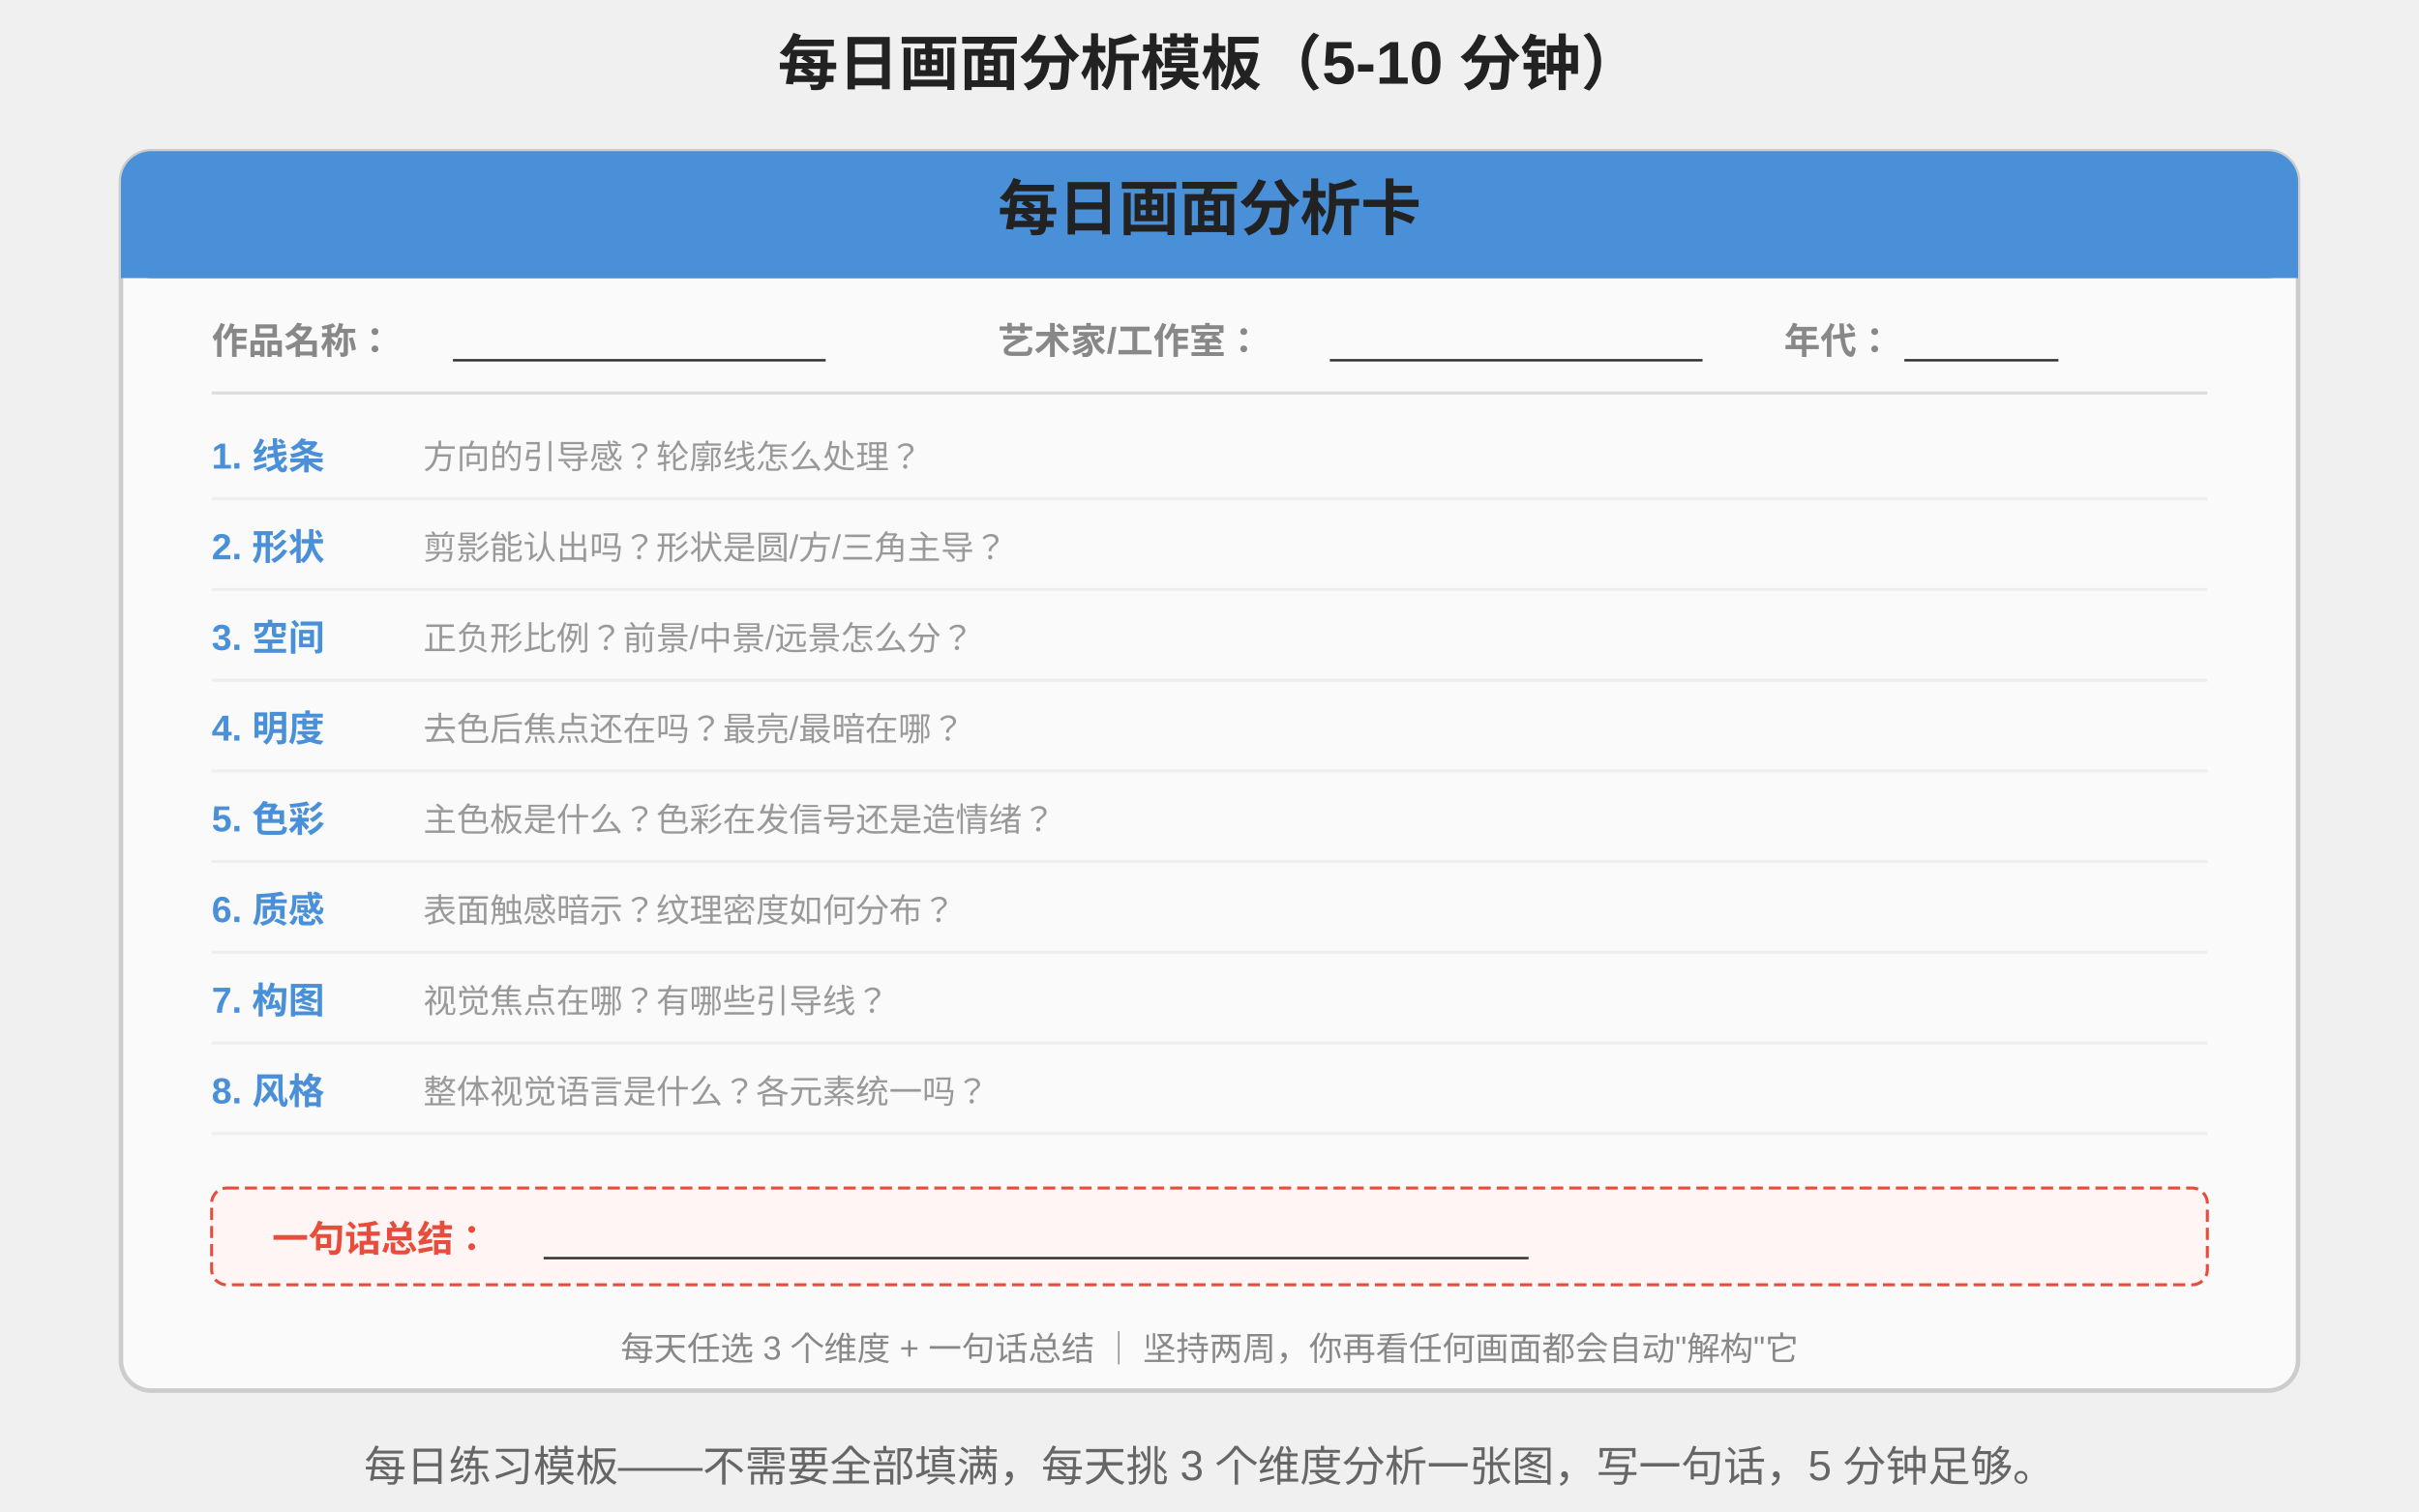
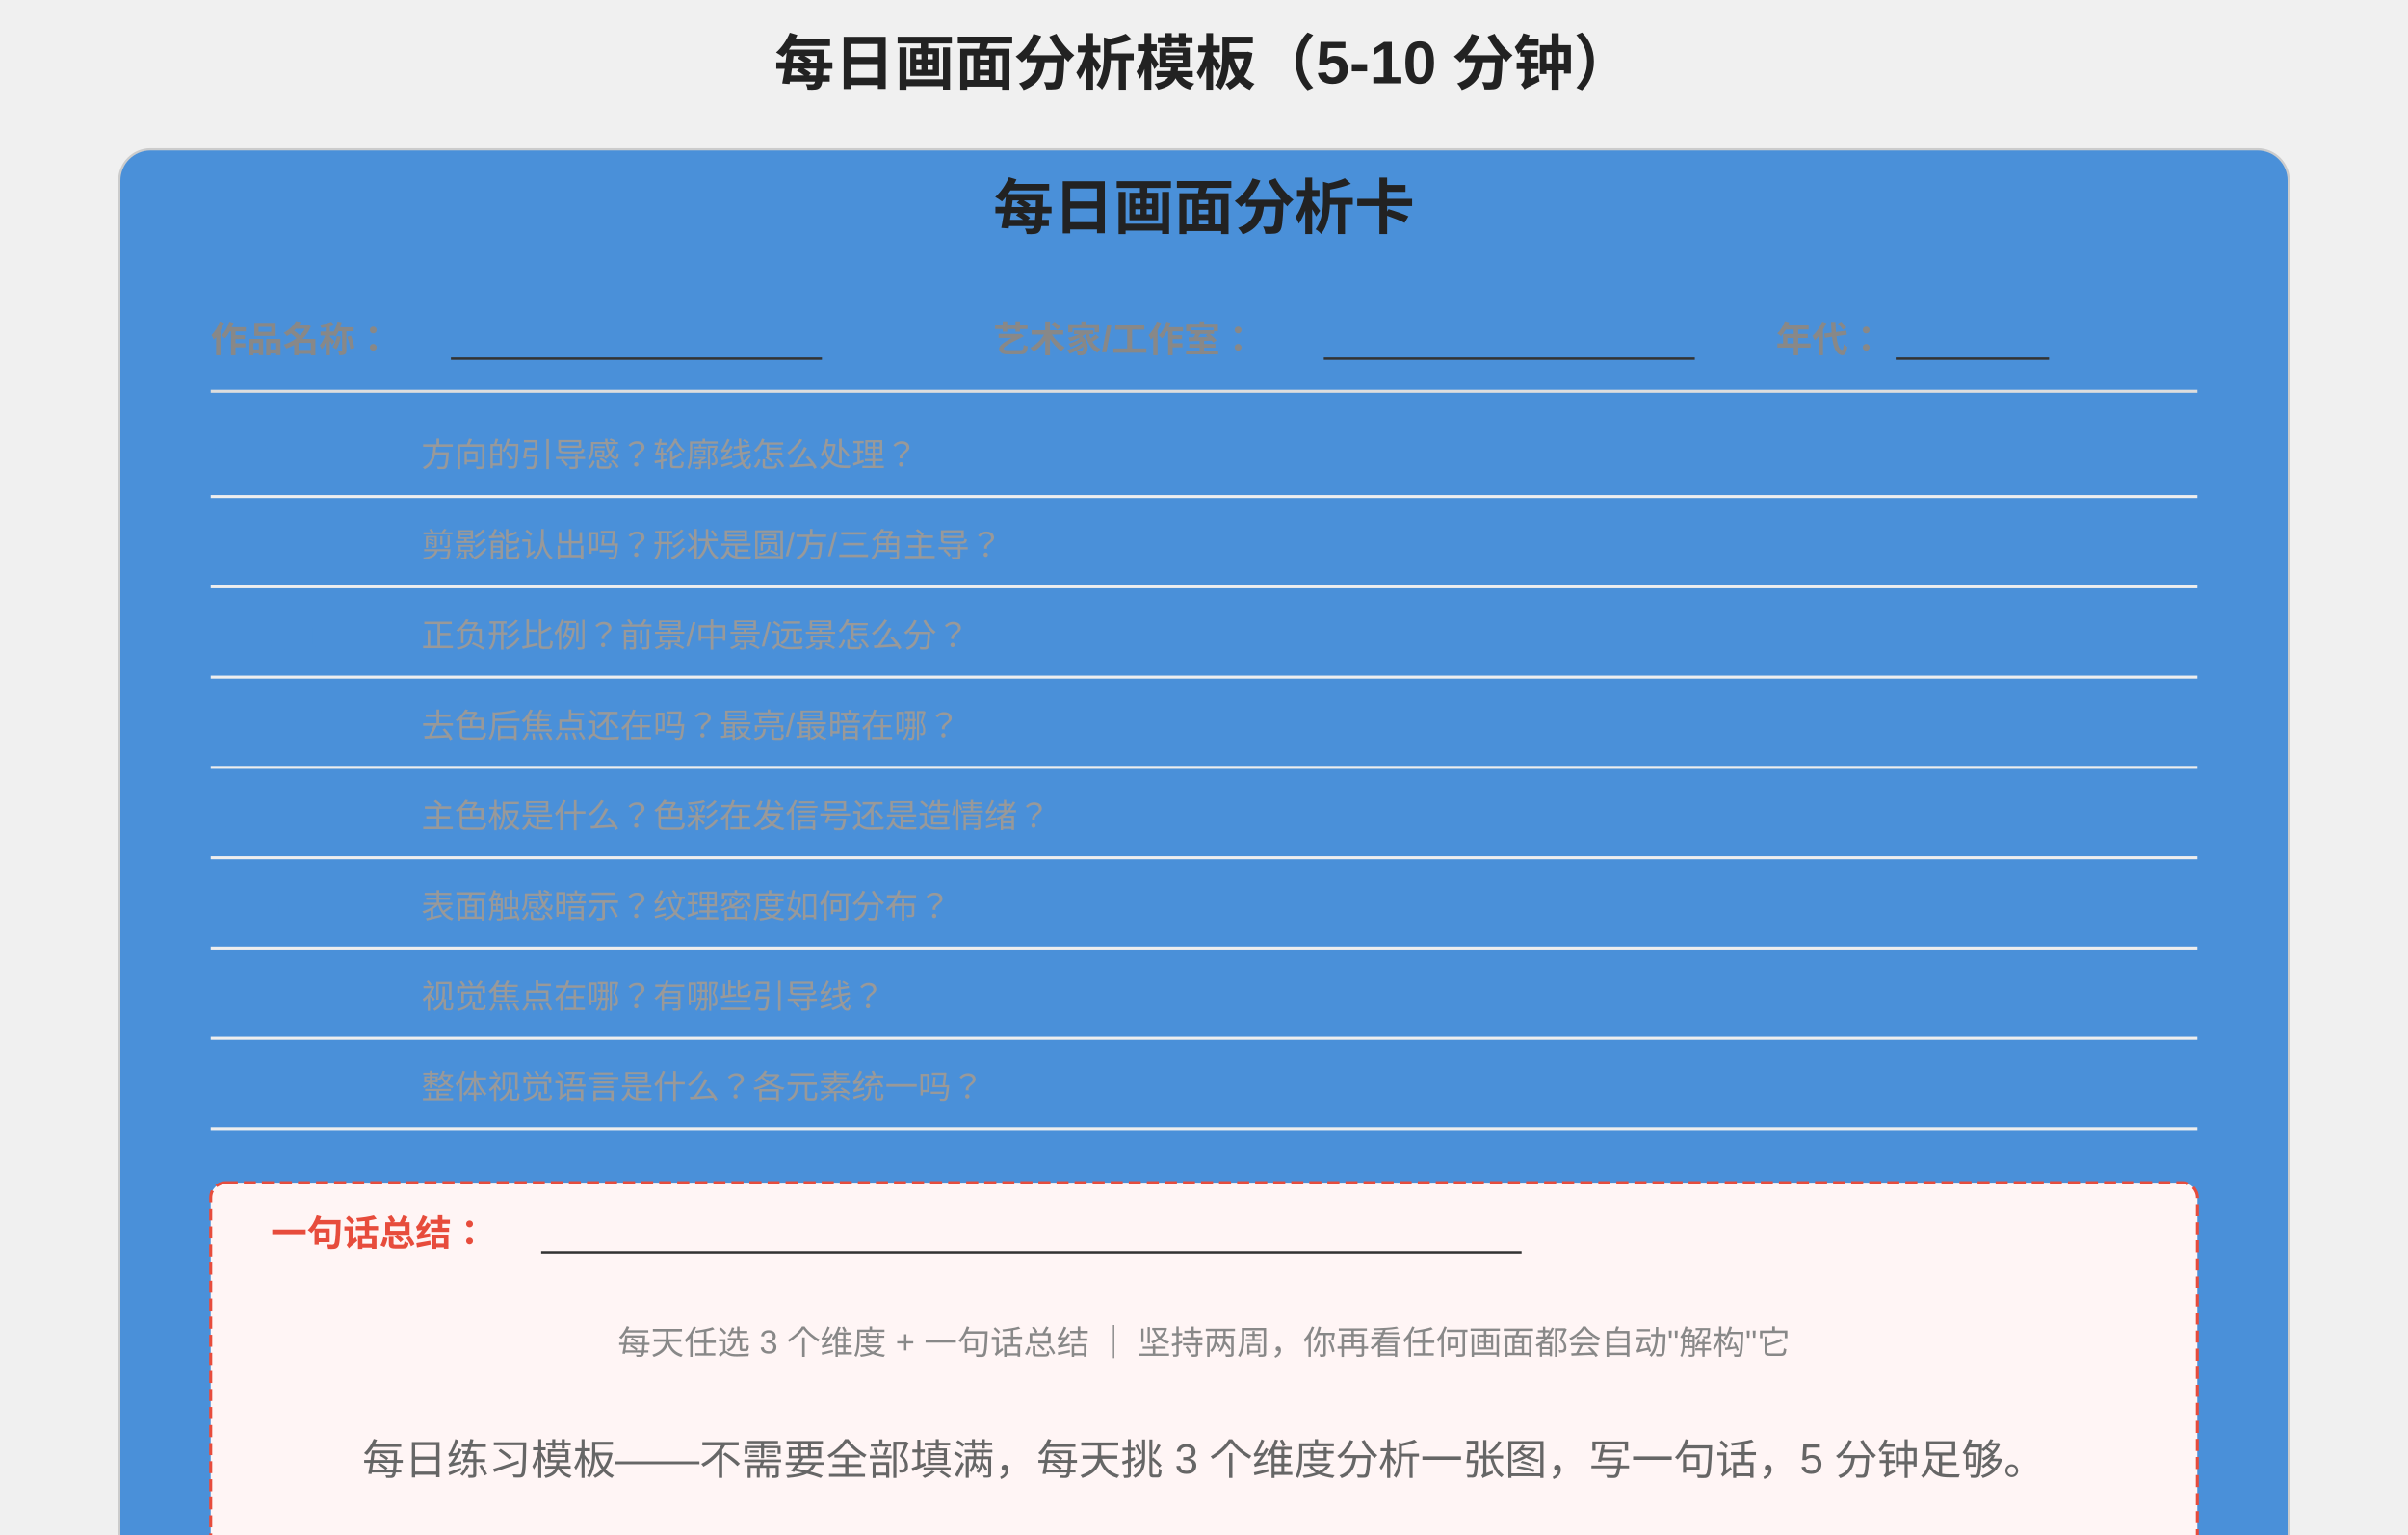
- <svg xmlns="http://www.w3.org/2000/svg" viewBox="0 0 800 500" width="800" height="500" font-family="'PingFang SC','Microsoft YaHei',Arial,sans-serif">
+ <svg xmlns="http://www.w3.org/2000/svg" viewBox="0.0 0.0 800.0 510" width="800" height="510" font-family="'PingFang SC','Microsoft YaHei',Arial,sans-serif">
  <style>
    .title { font-size: 20px; font-weight: bold; fill: #222; text-anchor: middle; }
    .caption { font-size: 14px; fill: #666; text-anchor: middle; }
    .card-bg { fill: #FAFAFA; stroke: #CCC; stroke-width: 1.5; }
    .card-title { font-size: 16px; font-weight: bold; fill: #222; text-anchor: middle; }
    .field-label { font-size: 12px; fill: #888; font-weight: bold; }
    .field-value { font-size: 13px; fill: #333; }
    .dim-label { font-size: 12px; font-weight: bold; fill: #4A90D9; }
    .dim-hint { font-size: 11px; fill: #999; }
    .summary-label { font-size: 12px; font-weight: bold; fill: #E74C3C; }
    .divider { stroke: #EEE; stroke-width: 1; }
    .meta-line { stroke: #DDD; stroke-width: 1; }
  </style>
  <text x="400" y="28" class="title">每日画面分析模板（5-10 分钟）</text>
-   <rect x="40" y="50" width="720" height="410" rx="10" class="card-bg" />
-   <rect x="40" y="50" width="720" height="42" rx="10" fill="#4A90D9" />
-   <rect x="40" y="72" width="720" height="20" fill="#4A90D9" />
+   <rect x="40" y="50" width="720" height="510" rx="10" class="card-bg" />
+   <rect x="40" y="50" width="720" height="510" rx="10" fill="#4A90D9" />
+   <rect x="40" y="72" width="720" height="510" fill="#4A90D9" />
  <text x="400" y="76" class="title" fill="#FFF" font-size="16">每日画面分析卡</text>
  <text x="70" y="117" class="field-label">作品名称：</text>
  <text x="150" y="117" class="field-value">_________________</text>
  <text x="330" y="117" class="field-label">艺术家/工作室：</text>
  <text x="440" y="117" class="field-value">_________________</text>
  <text x="590" y="117" class="field-label">年代：</text>
  <text x="630" y="117" class="field-value">_______</text>
  <line x1="70" y1="130" x2="730" y2="130" class="meta-line" />
  <text x="70" y="155" class="dim-label">1. 线条</text>
  <text x="140" y="155" class="dim-hint">方向的引导感？轮廓线怎么处理？</text>
  <line x1="70" y1="165" x2="730" y2="165" class="divider" />
  <text x="70" y="185" class="dim-label">2. 形状</text>
  <text x="140" y="185" class="dim-hint">剪影能认出吗？形状是圆/方/三角主导？</text>
  <line x1="70" y1="195" x2="730" y2="195" class="divider" />
  <text x="70" y="215" class="dim-label">3. 空间</text>
  <text x="140" y="215" class="dim-hint">正负形比例？前景/中景/远景怎么分？</text>
  <line x1="70" y1="225" x2="730" y2="225" class="divider" />
  <text x="70" y="245" class="dim-label">4. 明度</text>
  <text x="140" y="245" class="dim-hint">去色后焦点还在吗？最亮/最暗在哪？</text>
  <line x1="70" y1="255" x2="730" y2="255" class="divider" />
  <text x="70" y="275" class="dim-label">5. 色彩</text>
  <text x="140" y="275" class="dim-hint">主色板是什么？色彩在发信号还是造情绪？</text>
  <line x1="70" y1="285" x2="730" y2="285" class="divider" />
  <text x="70" y="305" class="dim-label">6. 质感</text>
  <text x="140" y="305" class="dim-hint">表面触感暗示？纹理密度如何分布？</text>
  <line x1="70" y1="315" x2="730" y2="315" class="divider" />
  <text x="70" y="335" class="dim-label">7. 构图</text>
  <text x="140" y="335" class="dim-hint">视觉焦点在哪？有哪些引导线？</text>
  <line x1="70" y1="345" x2="730" y2="345" class="divider" />
  <text x="70" y="365" class="dim-label">8. 风格</text>
  <text x="140" y="365" class="dim-hint">整体视觉语言是什么？各元素统一吗？</text>
  <line x1="70" y1="375" x2="730" y2="375" class="divider" />
-   <rect x="70" y="393" width="660" height="32" rx="5" fill="#FFF5F5" stroke="#E74C3C" stroke-width="1" stroke-dasharray="4,2" />
+   <rect x="70" y="393" width="660" height="510" rx="5" fill="#FFF5F5" stroke="#E74C3C" stroke-width="1" stroke-dasharray="4,2" />
  <text x="90" y="414" class="summary-label">一句话总结：</text>
  <text x="180" y="414" class="field-value" fill="#E74C3C">_____________________________________________</text>
  <text x="400" y="450" fill="#888" font-size="11" text-anchor="middle">每天任选 3 个维度 + 一句话总结 ｜ 坚持两周，你再看任何画面都会自动"解构"它</text>
  <text x="400" y="490" class="caption">每日练习模板——不需要全部填满，每天挑 3 个维度分析一张图，写一句话，5 分钟足够。</text>
</svg>
